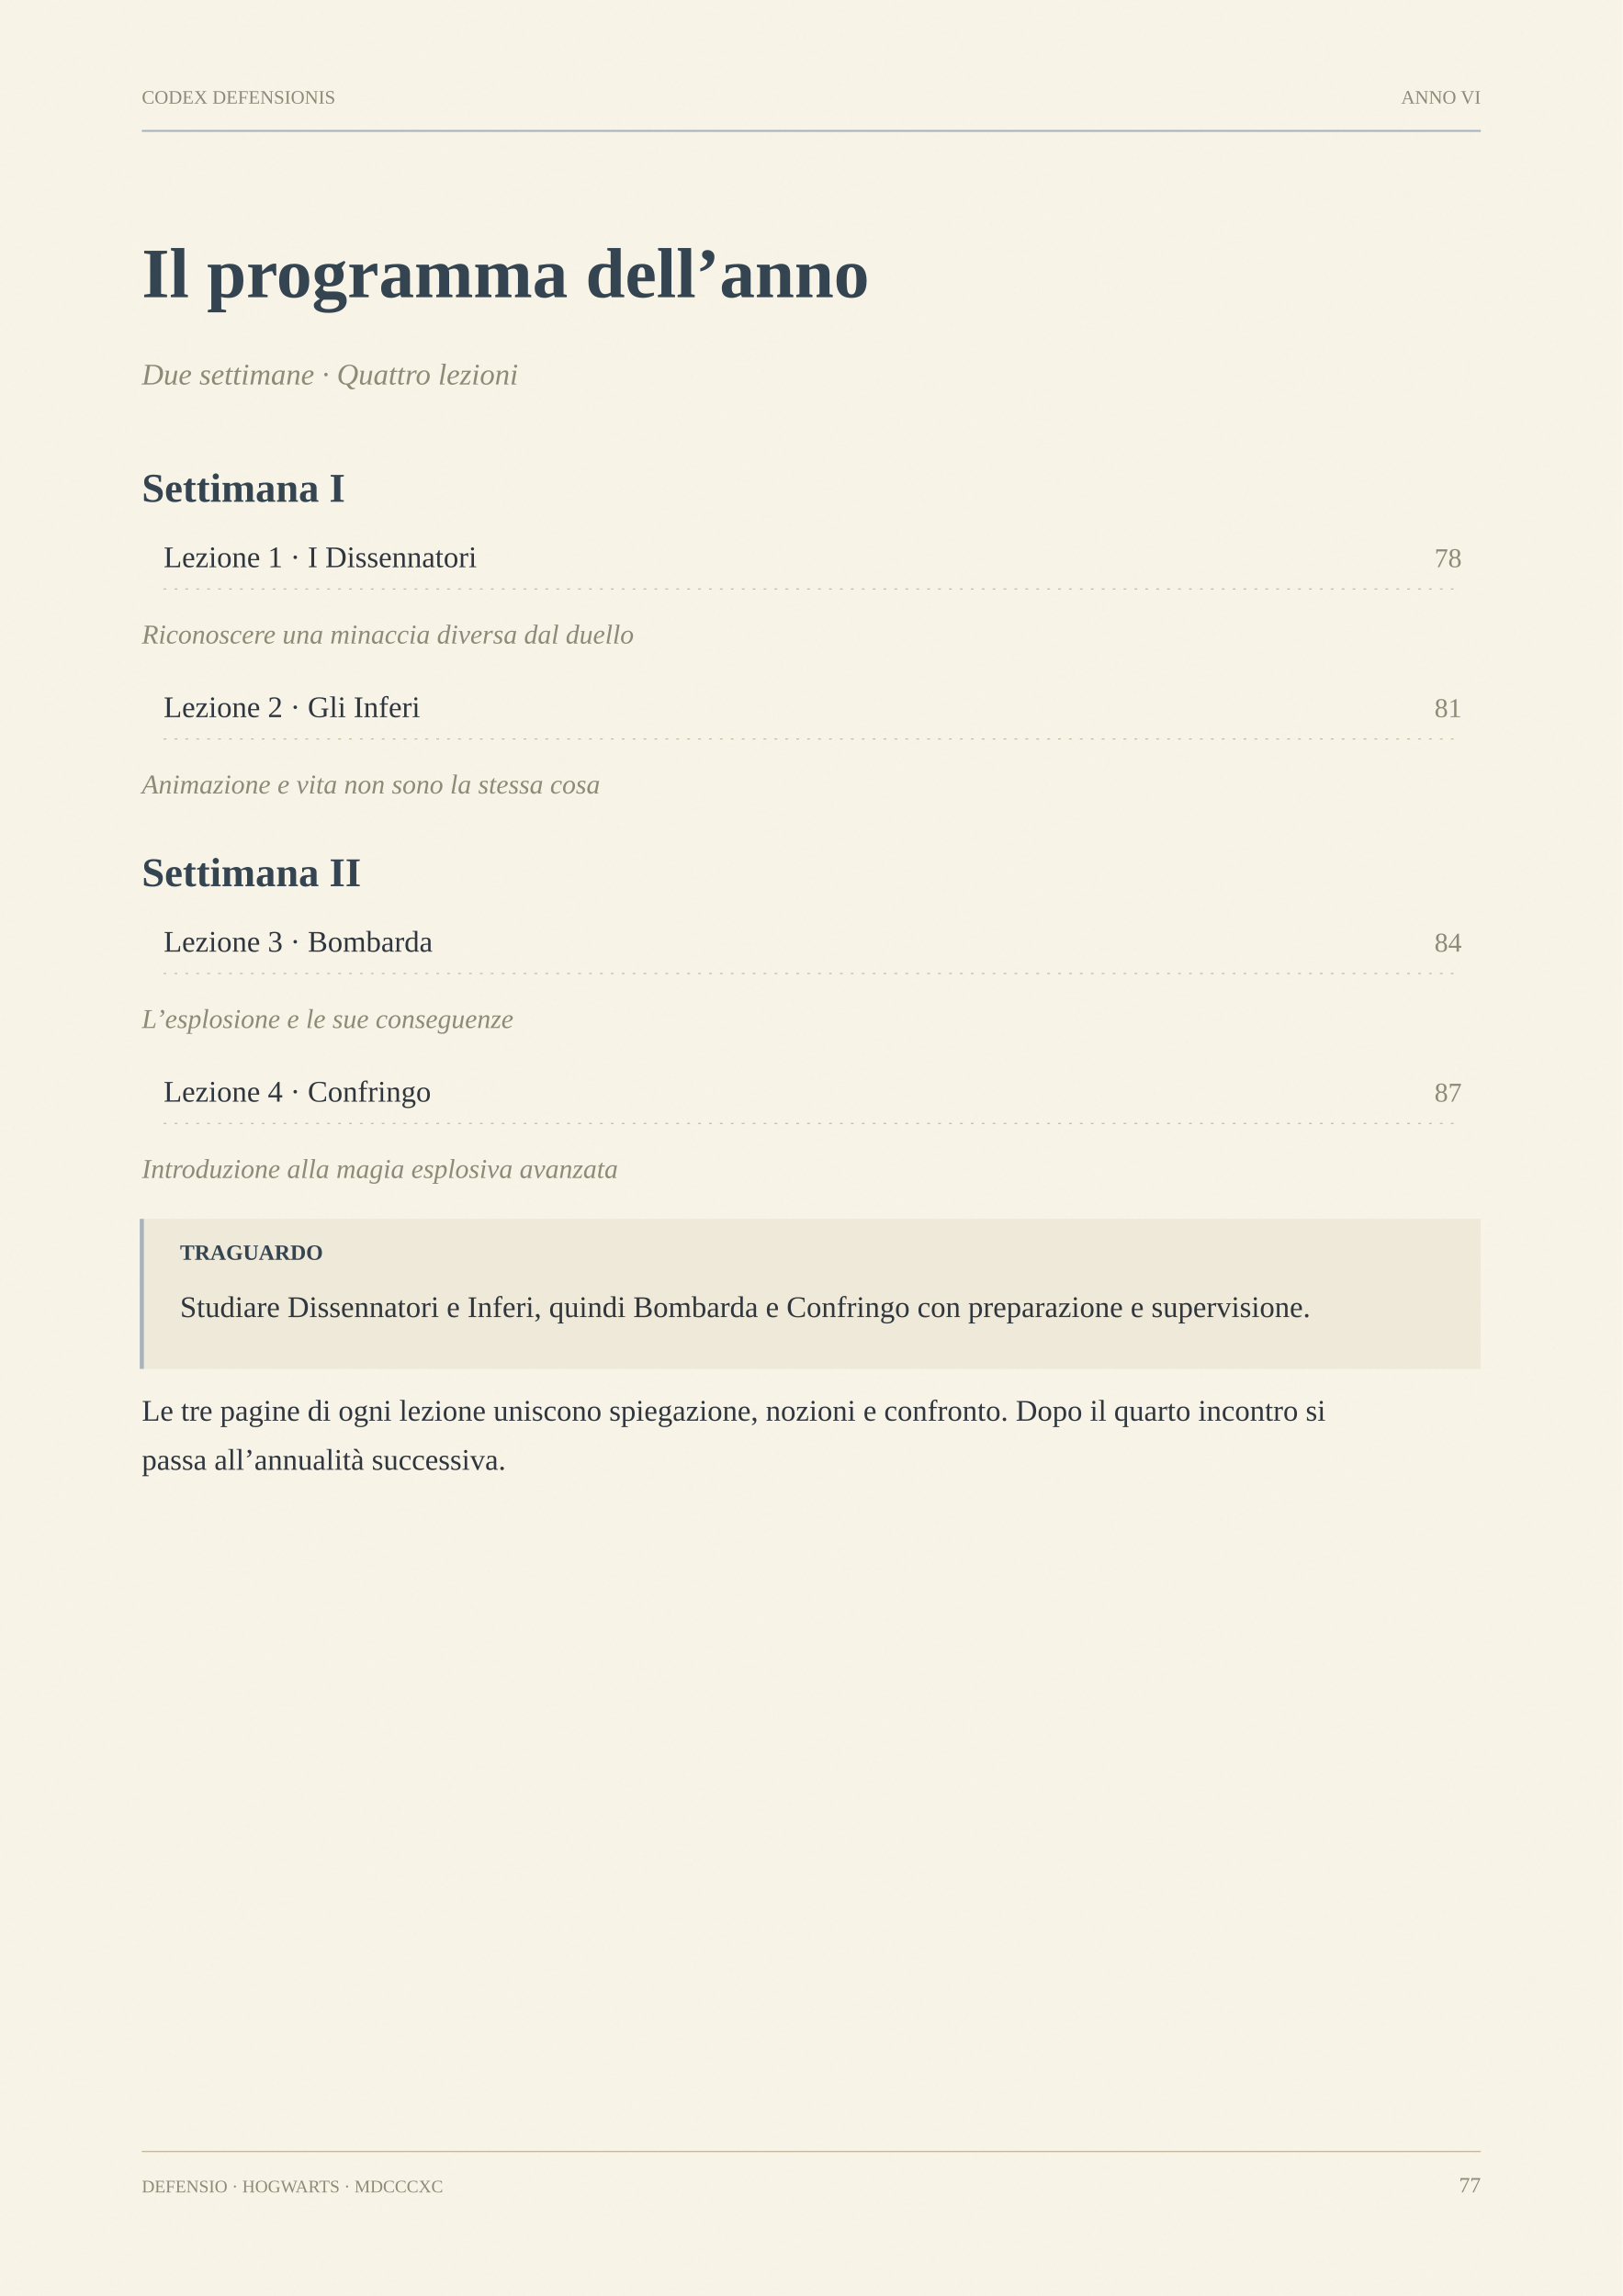
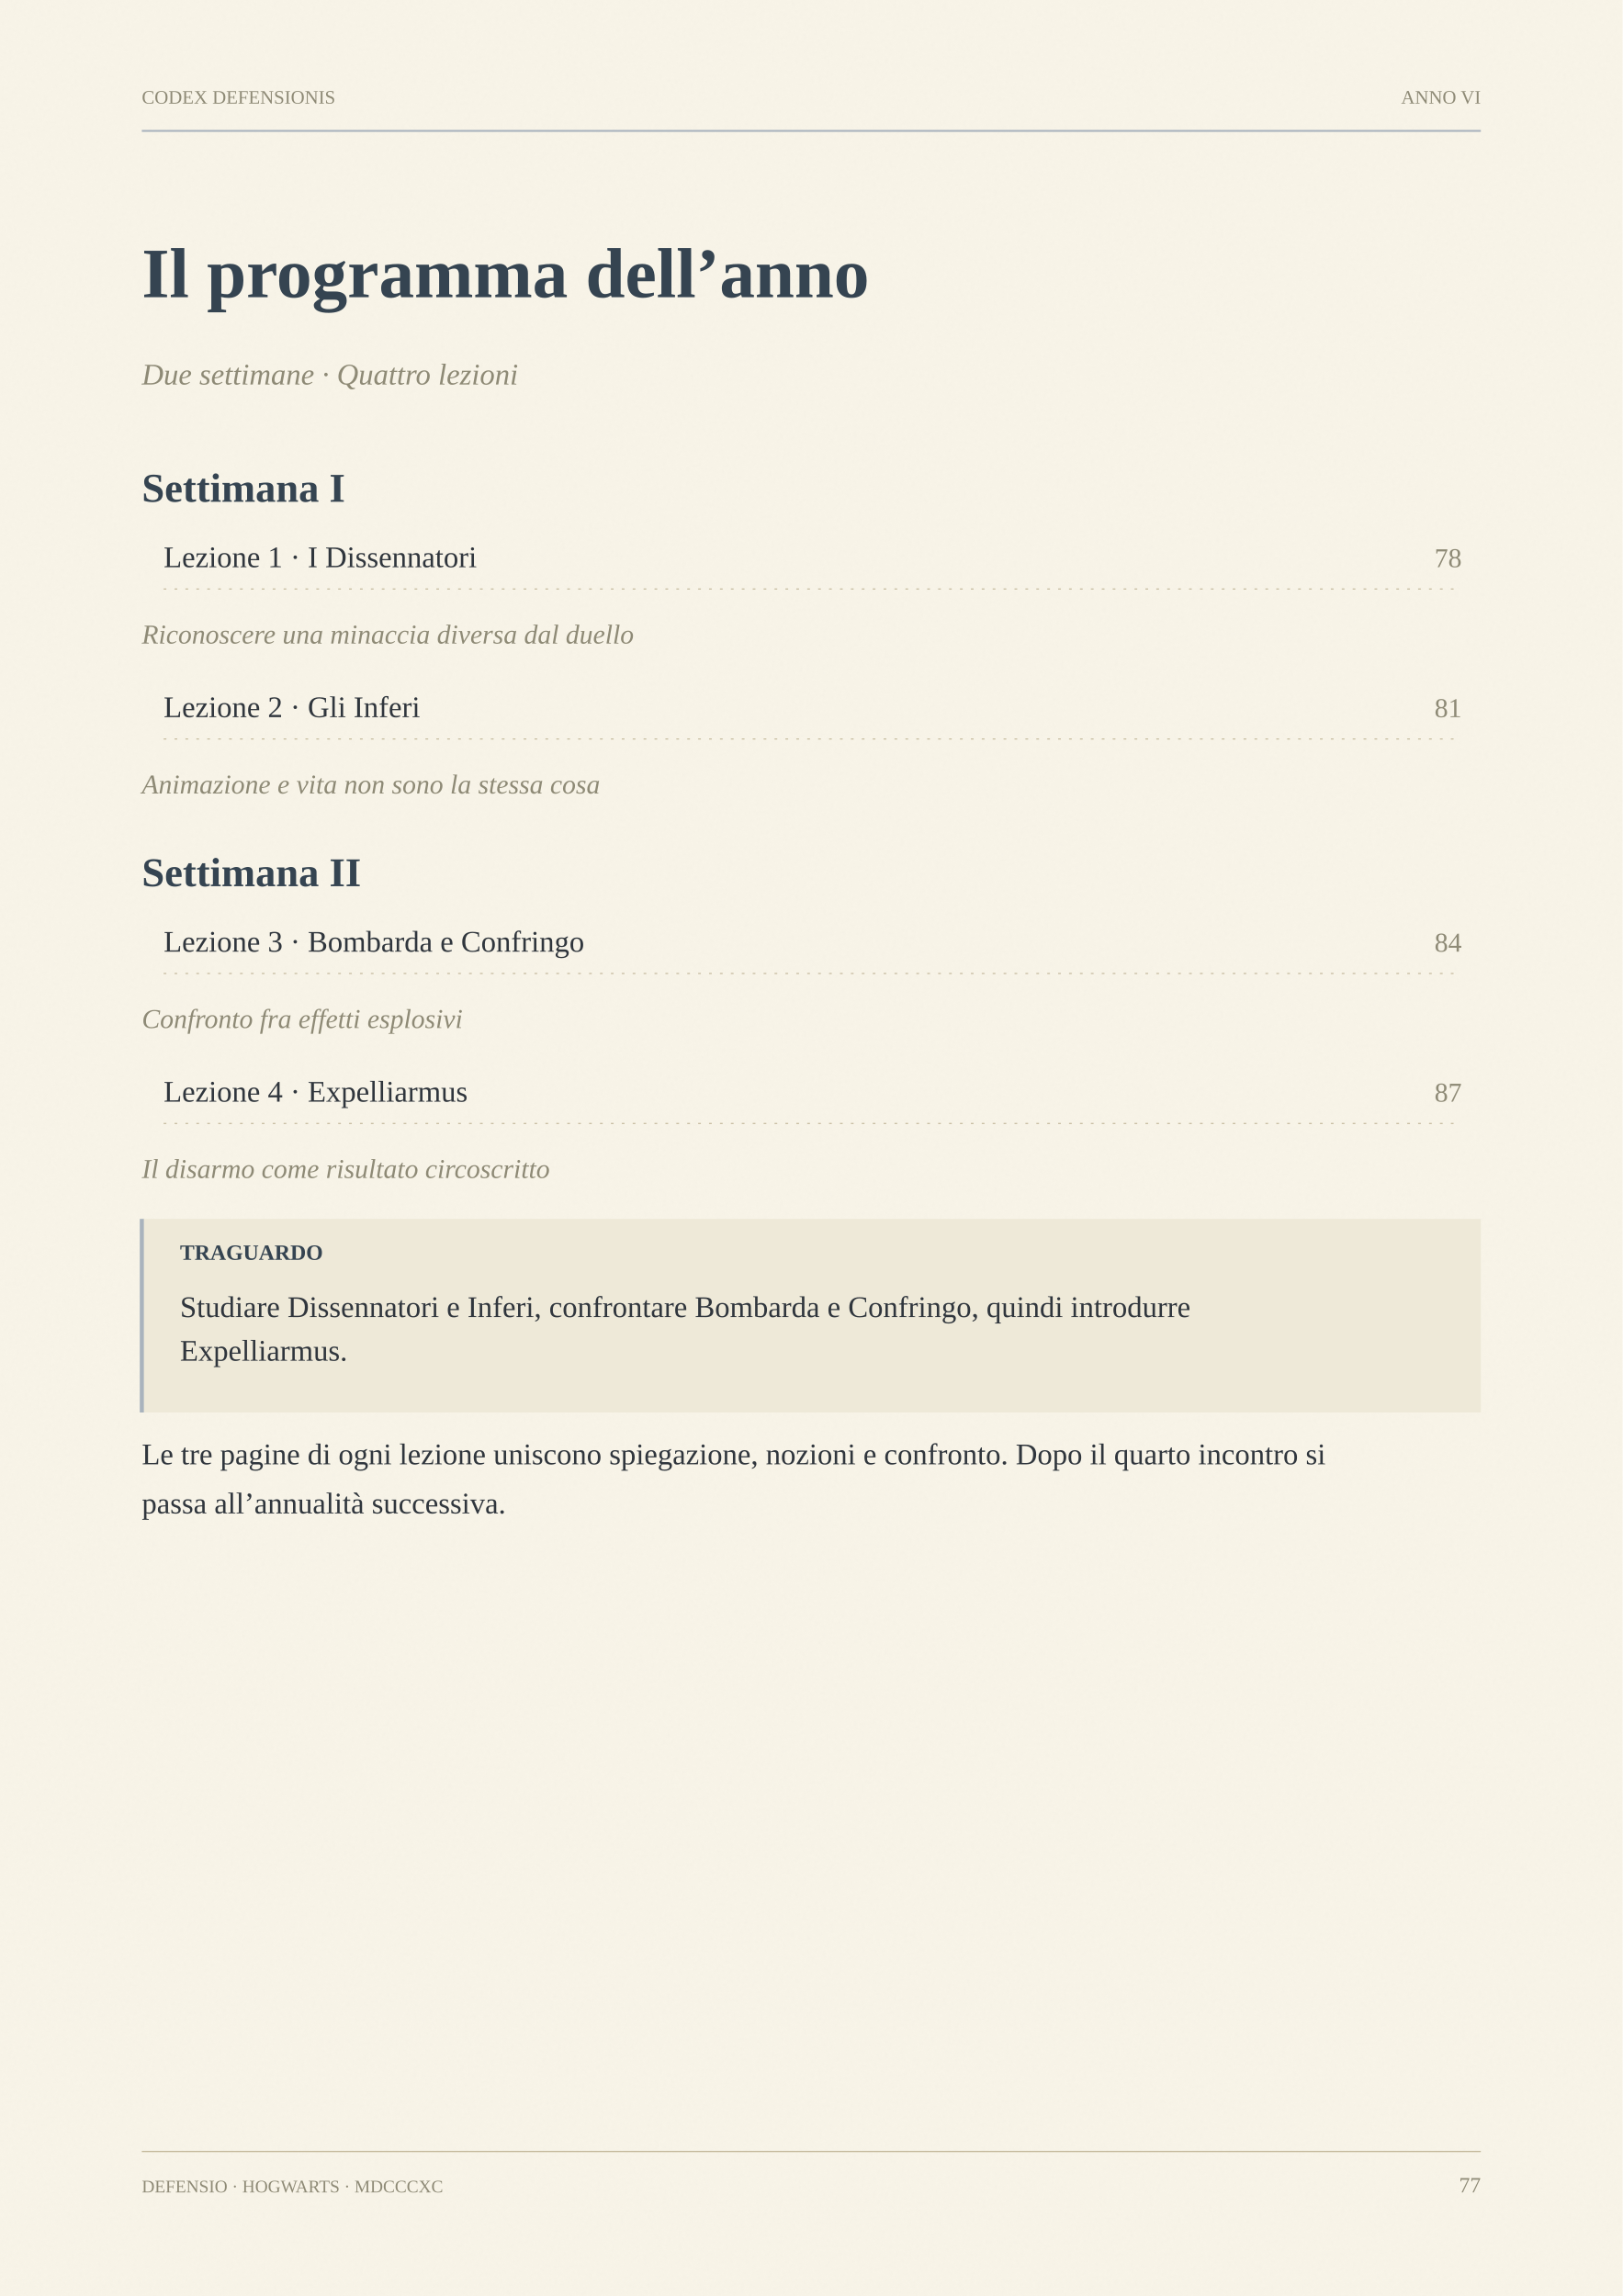
<svg xmlns="http://www.w3.org/2000/svg" width="595" height="842" viewBox="0 0 595 842">
  <defs>
    <filter id="grain">
      <feTurbulence type="fractalNoise" baseFrequency=".7" numOctaves="3" stitchTiles="stitch" />
      <feColorMatrix type="saturate" values="0" />
    </filter>
    <pattern id="paper" width="595" height="842" patternUnits="userSpaceOnUse">
      <rect width="595" height="842" filter="url(#grain)" opacity=".17" />
    </pattern>
    <linearGradient id="leather">
      <stop stop-color="#0e141a" />
      <stop offset=".12" stop-color="#394652" />
      <stop offset=".6" stop-color="#232f3b" />
      <stop offset="1" stop-color="#090e14" />
    </linearGradient>
  </defs>
  <rect width="595" height="842" fill="#f8f4e8" />
  <rect width="595" height="842" fill="url(#paper)" opacity=".17" />
  <text x="52" y="38" font-family="Georgia, Times New Roman, serif" font-size="7" fill="#8e8a76">CODEX DEFENSIONIS</text>
  <text x="543" y="38" font-family="Georgia, Times New Roman, serif" font-size="7" fill="#8e8a76" text-anchor="end">ANNO VI</text>
  <path d="M52 48H543" stroke="#a9b3bd" stroke-width=".7" />
  <text x="52" y="109" font-family="Georgia, Times New Roman, serif" font-size="26" fill="#354451" font-weight="bold">Il programma dell’anno</text>
  <text x="52" y="141" font-family="Georgia, Times New Roman, serif" font-size="11" fill="#8e8a76" font-style="italic">Due settimane · Quattro lezioni</text>
  <text x="52" y="184" font-family="Georgia, Times New Roman, serif" font-size="15" fill="#354451" font-weight="bold">Settimana I</text>
  <text x="60" y="208" font-family="Georgia, Times New Roman, serif" font-size="11" fill="#30363d">Lezione 1 · I Dissennatori</text>
  <text x="536" y="208" font-family="Georgia, Times New Roman, serif" font-size="10" fill="#8e8a76" text-anchor="end">78</text>
  <path d="M60 216H536" stroke="#c3b89b" stroke-dasharray="1 3" stroke-width=".4" />
  <text x="52" y="236" font-family="Georgia, Times New Roman, serif" font-size="10" fill="#8e8a76" font-style="italic">Riconoscere una minaccia diversa dal duello</text>
  <text x="60" y="263" font-family="Georgia, Times New Roman, serif" font-size="11" fill="#30363d">Lezione 2 · Gli Inferi</text>
  <text x="536" y="263" font-family="Georgia, Times New Roman, serif" font-size="10" fill="#8e8a76" text-anchor="end">81</text>
  <path d="M60 271H536" stroke="#c3b89b" stroke-dasharray="1 3" stroke-width=".4" />
  <text x="52" y="291" font-family="Georgia, Times New Roman, serif" font-size="10" fill="#8e8a76" font-style="italic">Animazione e vita non sono la stessa cosa</text>
  <text x="52" y="325" font-family="Georgia, Times New Roman, serif" font-size="15" fill="#354451" font-weight="bold">Settimana II</text>
-   <text x="60" y="349" font-family="Georgia, Times New Roman, serif" font-size="11" fill="#30363d">Lezione 3 · Bombarda</text>
+   <text x="60" y="349" font-family="Georgia, Times New Roman, serif" font-size="11" fill="#30363d">Lezione 3 · Bombarda e Confringo</text>
  <text x="536" y="349" font-family="Georgia, Times New Roman, serif" font-size="10" fill="#8e8a76" text-anchor="end">84</text>
  <path d="M60 357H536" stroke="#c3b89b" stroke-dasharray="1 3" stroke-width=".4" />
-   <text x="52" y="377" font-family="Georgia, Times New Roman, serif" font-size="10" fill="#8e8a76" font-style="italic">L’esplosione e le sue conseguenze</text>
-   <text x="60" y="404" font-family="Georgia, Times New Roman, serif" font-size="11" fill="#30363d">Lezione 4 · Confringo</text>
+   <text x="52" y="377" font-family="Georgia, Times New Roman, serif" font-size="10" fill="#8e8a76" font-style="italic">Confronto fra effetti esplosivi</text>
+   <text x="60" y="404" font-family="Georgia, Times New Roman, serif" font-size="11" fill="#30363d">Lezione 4 · Expelliarmus</text>
  <text x="536" y="404" font-family="Georgia, Times New Roman, serif" font-size="10" fill="#8e8a76" text-anchor="end">87</text>
  <path d="M60 412H536" stroke="#c3b89b" stroke-dasharray="1 3" stroke-width=".4" />
-   <text x="52" y="432" font-family="Georgia, Times New Roman, serif" font-size="10" fill="#8e8a76" font-style="italic">Introduzione alla magia esplosiva avanzata</text>
-   <rect x="52" y="447" width="491" height="55" fill="#eee9d8" />
-   <path d="M52 447v55" stroke="#a9b3bd" stroke-width="1.5" />
+   <text x="52" y="432" font-family="Georgia, Times New Roman, serif" font-size="10" fill="#8e8a76" font-style="italic">Il disarmo come risultato circoscritto</text>
+   <rect x="52" y="447" width="491" height="71" fill="#eee9d8" />
+   <path d="M52 447v71" stroke="#a9b3bd" stroke-width="1.5" />
  <text x="66" y="462" font-family="Georgia, Times New Roman, serif" font-size="8" fill="#354451" font-weight="bold">TRAGUARDO</text>
-   <text x="66" y="483" font-family="Georgia, Times New Roman, serif" font-size="11" fill="#30363d">Studiare Dissennatori e Inferi, quindi Bombarda e Confringo con preparazione e supervisione.</text>
-   <text x="52" y="521" font-family="Georgia, Times New Roman, serif" font-size="11" fill="#30363d">Le tre pagine di ogni lezione uniscono spiegazione, nozioni e confronto. Dopo il quarto incontro si</text>
-   <text x="52" y="539" font-family="Georgia, Times New Roman, serif" font-size="11" fill="#30363d">passa all’annualità successiva.</text>
+   <text x="66" y="483" font-family="Georgia, Times New Roman, serif" font-size="11" fill="#30363d">Studiare Dissennatori e Inferi, confrontare Bombarda e Confringo, quindi introdurre</text>
+   <text x="66" y="499" font-family="Georgia, Times New Roman, serif" font-size="11" fill="#30363d">Expelliarmus.</text>
+   <text x="52" y="537" font-family="Georgia, Times New Roman, serif" font-size="11" fill="#30363d">Le tre pagine di ogni lezione uniscono spiegazione, nozioni e confronto. Dopo il quarto incontro si</text>
+   <text x="52" y="555" font-family="Georgia, Times New Roman, serif" font-size="11" fill="#30363d">passa all’annualità successiva.</text>
  <path d="M52 789H543" stroke="#c3b89b" stroke-width=".45" />
  <text x="52" y="804" font-family="Georgia, Times New Roman, serif" font-size="6.5" fill="#8e8a76">DEFENSIO · HOGWARTS · MDCCCXC</text>
  <text x="543" y="804" font-family="Georgia, Times New Roman, serif" font-size="8" fill="#8e8a76" text-anchor="end">77</text>
</svg>
